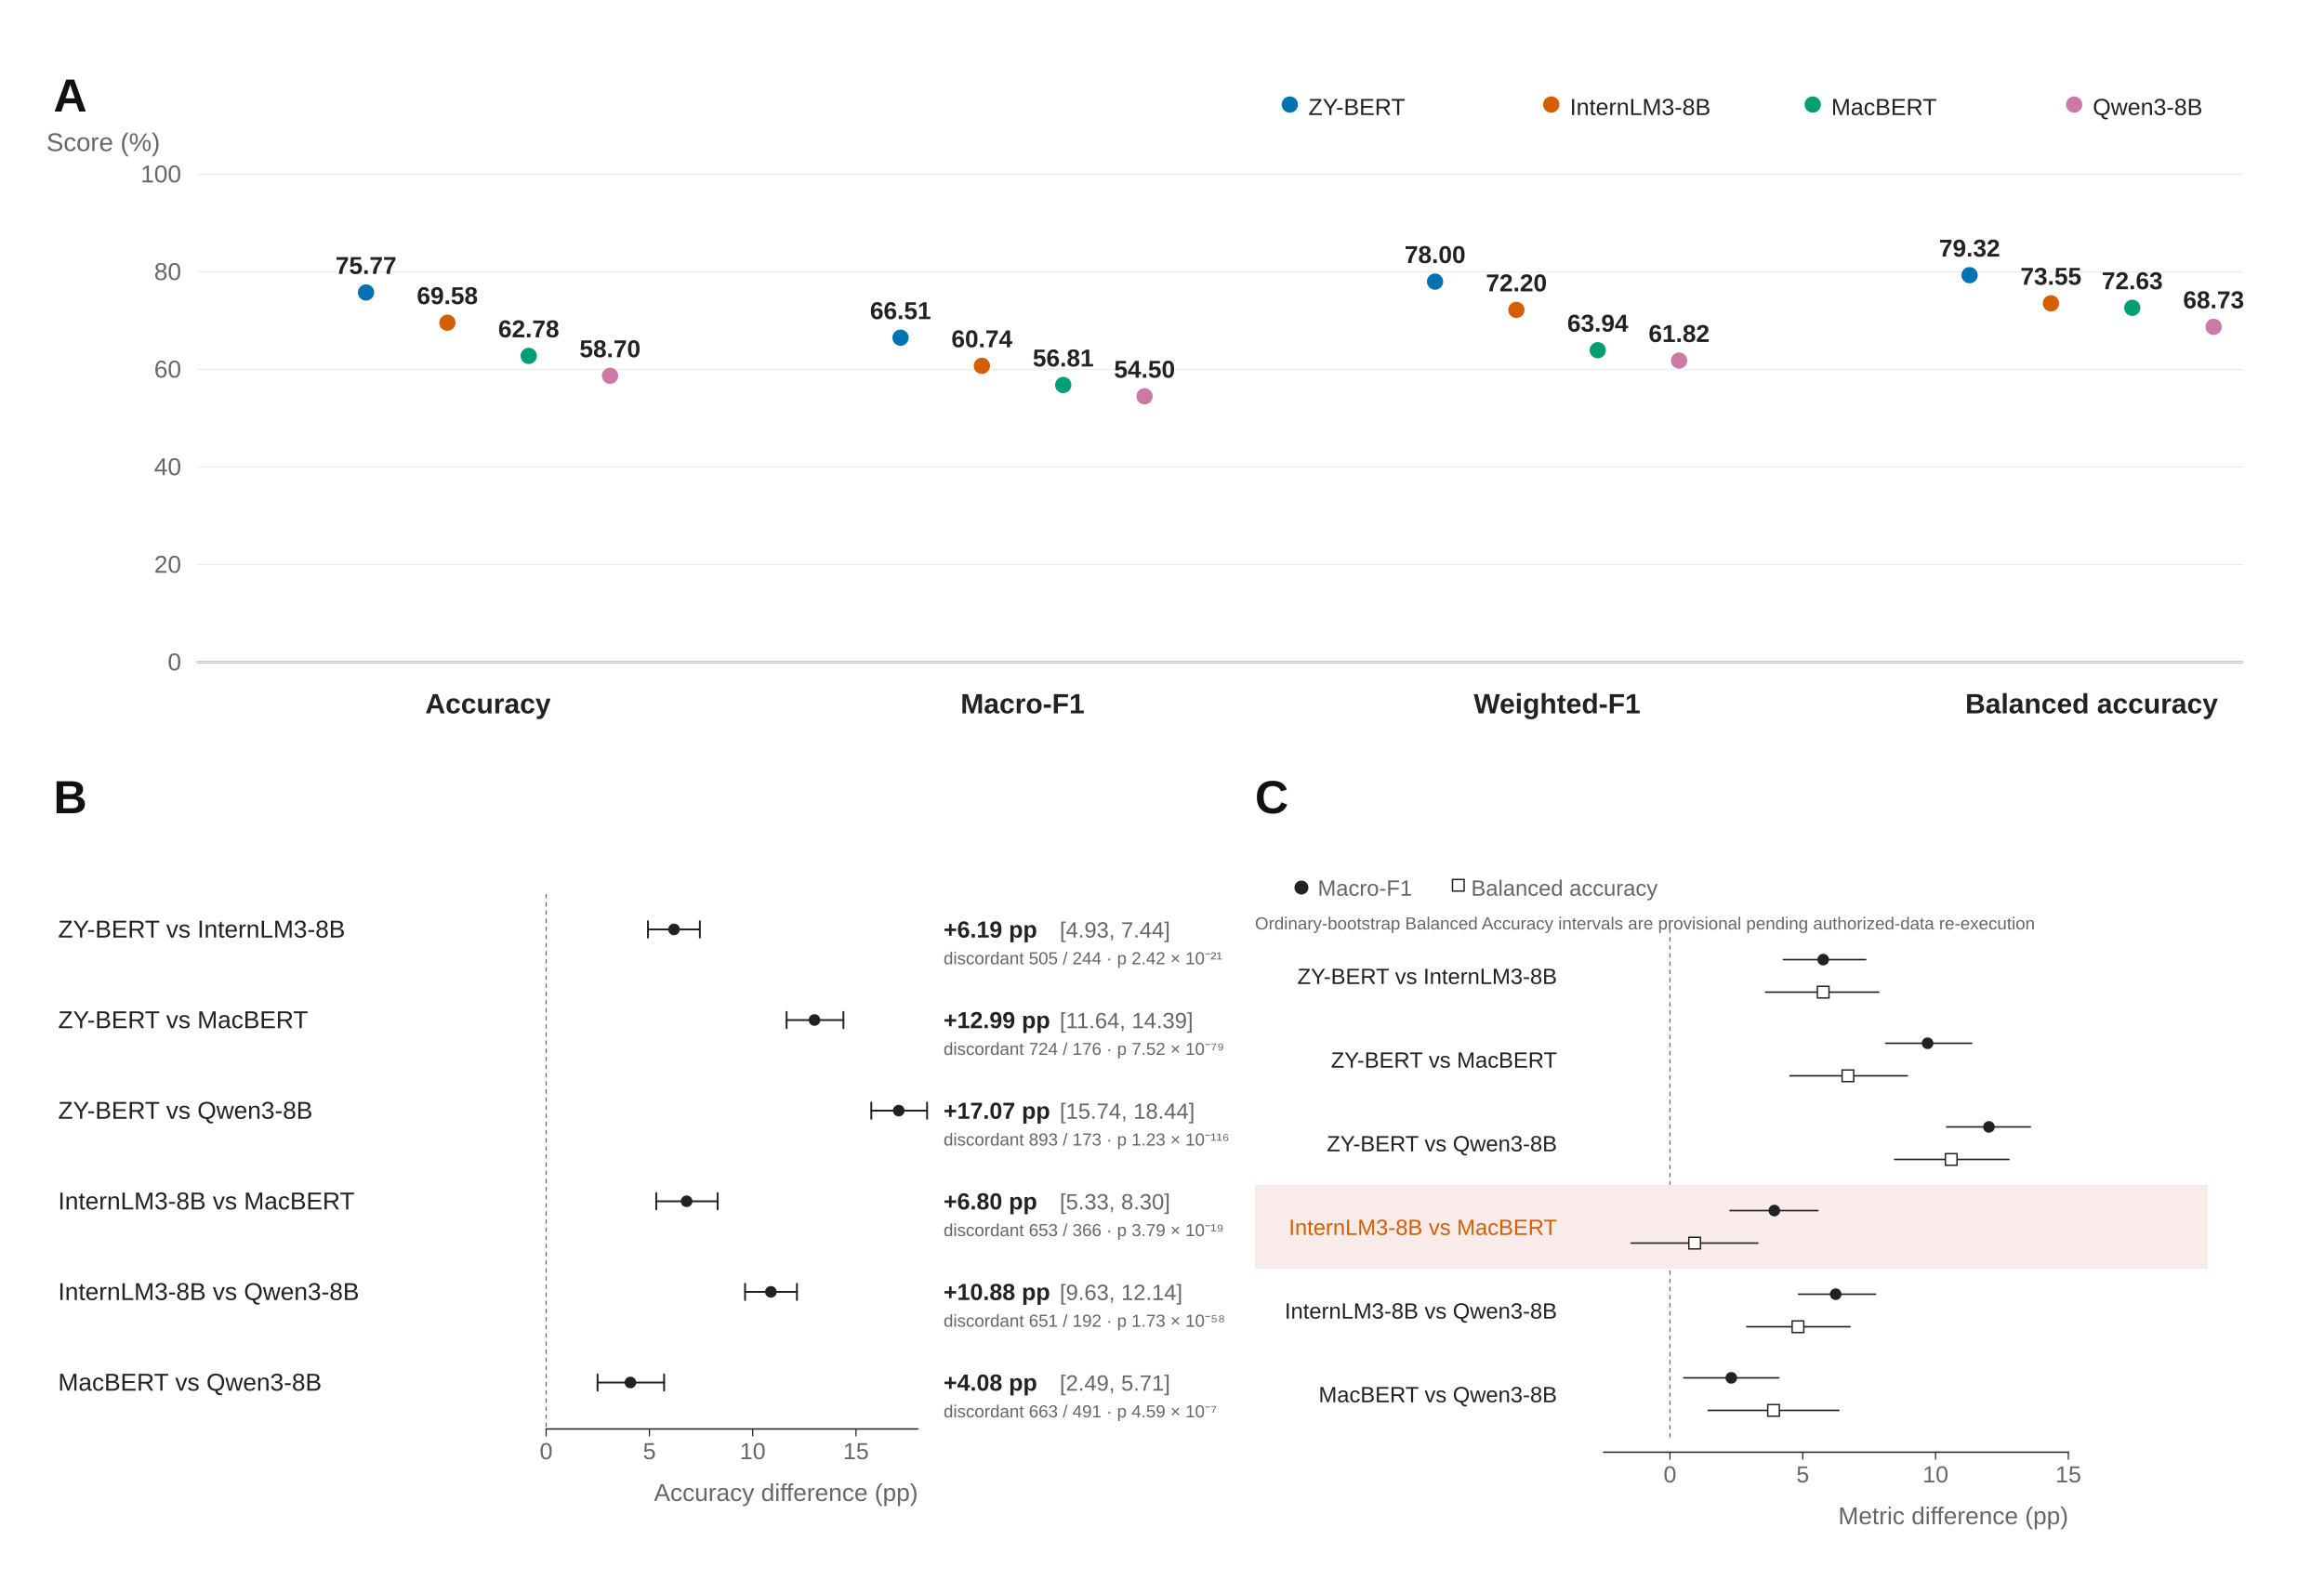
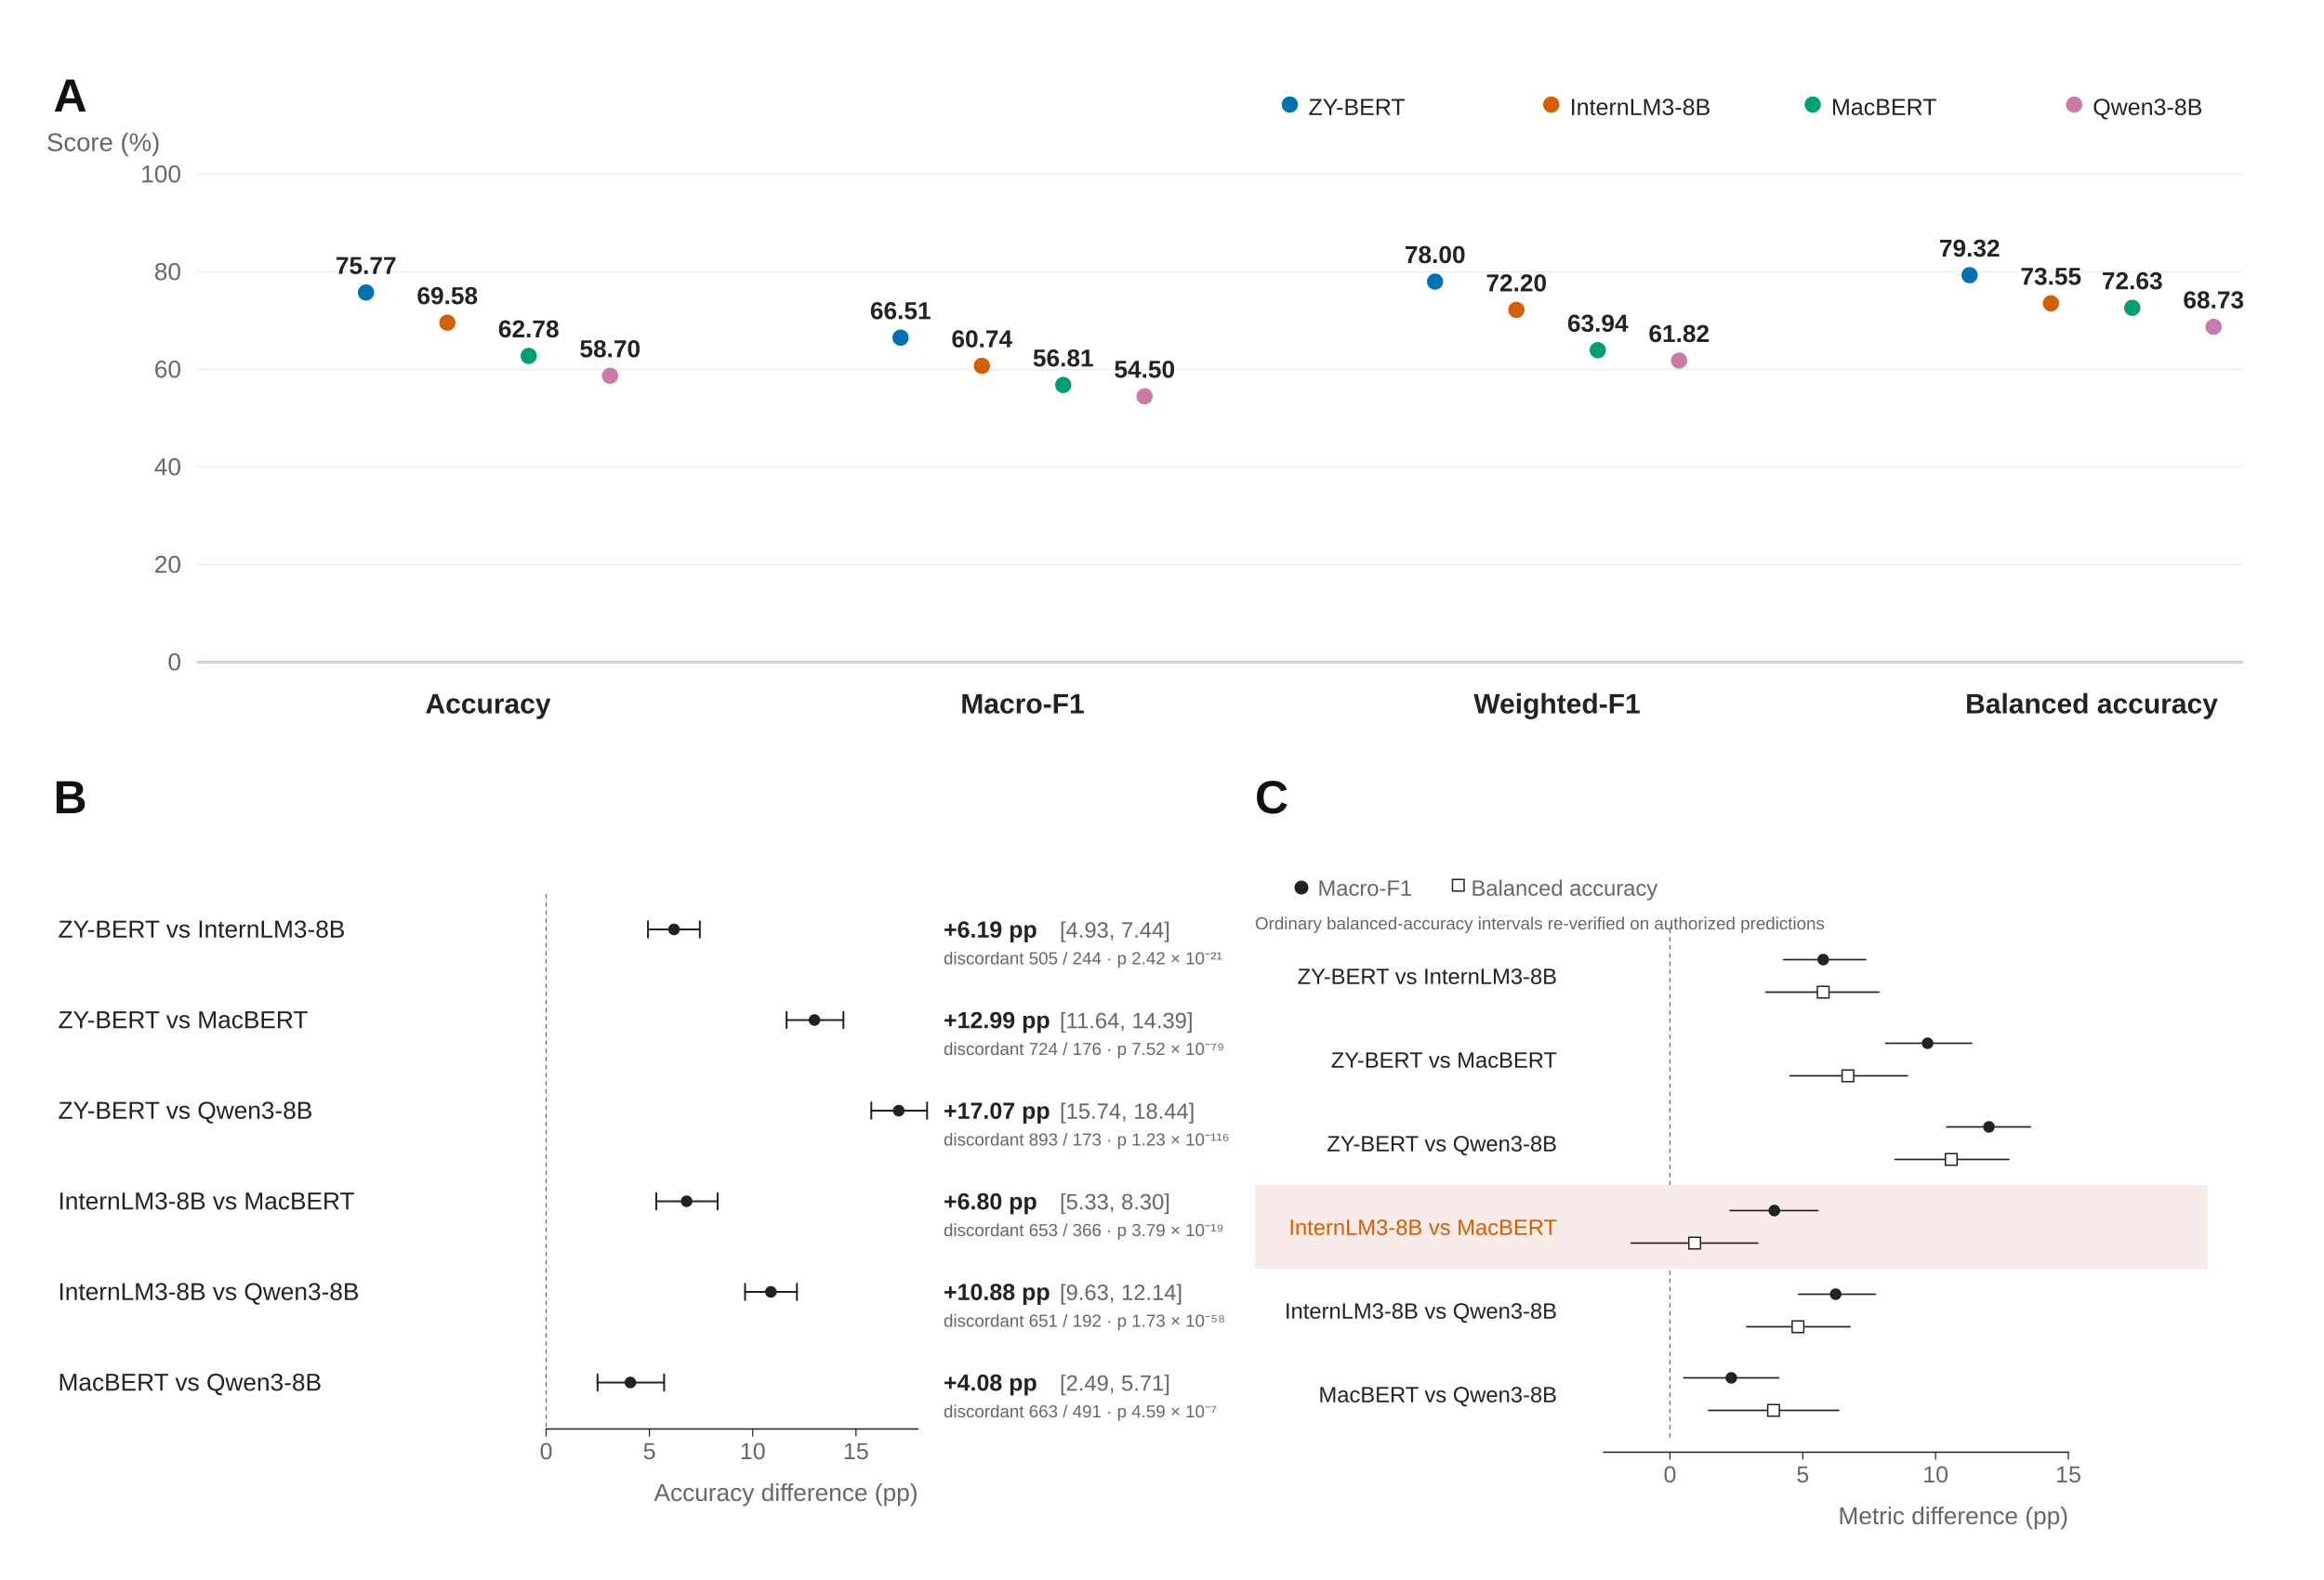
<svg xmlns="http://www.w3.org/2000/svg" width="2000" height="1360" viewBox="0 0 2000 1360">
  <rect width="2000" height="1360" fill="#FFFFFF" />
  <text x="46" y="96" font-family="Arial, Helvetica, sans-serif" font-size="40" font-weight="700" fill="#111111" text-anchor="start">A</text>
  <circle cx="1110" cy="90" r="7" fill="#0072B2" stroke="none" stroke-width="1" />
  <text x="1126" y="99" font-family="Arial, Helvetica, sans-serif" font-size="20" font-weight="400" fill="#222222" text-anchor="start">ZY-BERT</text>
  <circle cx="1335" cy="90" r="7" fill="#D55E00" stroke="none" stroke-width="1" />
  <text x="1351" y="99" font-family="Arial, Helvetica, sans-serif" font-size="20" font-weight="400" fill="#222222" text-anchor="start">InternLM3-8B</text>
  <circle cx="1560" cy="90" r="7" fill="#009E73" stroke="none" stroke-width="1" />
  <text x="1576" y="99" font-family="Arial, Helvetica, sans-serif" font-size="20" font-weight="400" fill="#222222" text-anchor="start">MacBERT</text>
  <circle cx="1785" cy="90" r="7" fill="#CC79A7" stroke="none" stroke-width="1" />
  <text x="1801" y="99" font-family="Arial, Helvetica, sans-serif" font-size="20" font-weight="400" fill="#222222" text-anchor="start">Qwen3-8B</text>
  <line x1="170" y1="570" x2="1930" y2="570" stroke="#222222" stroke-width="1.2" opacity="1" stroke-linecap="round" />
  <line x1="170" y1="570.0" x2="1930" y2="570.0" stroke="#EAEAEA" stroke-width="0.9" opacity="1" stroke-linecap="round" />
  <text x="156" y="577.0" font-family="Arial, Helvetica, sans-serif" font-size="21" font-weight="400" fill="#666666" text-anchor="end">0</text>
  <line x1="170" y1="486.0" x2="1930" y2="486.0" stroke="#EAEAEA" stroke-width="0.9" opacity="1" stroke-linecap="round" />
  <text x="156" y="493.0" font-family="Arial, Helvetica, sans-serif" font-size="21" font-weight="400" fill="#666666" text-anchor="end">20</text>
  <line x1="170" y1="402.0" x2="1930" y2="402.0" stroke="#EAEAEA" stroke-width="0.9" opacity="1" stroke-linecap="round" />
  <text x="156" y="409.0" font-family="Arial, Helvetica, sans-serif" font-size="21" font-weight="400" fill="#666666" text-anchor="end">40</text>
  <line x1="170" y1="318.0" x2="1930" y2="318.0" stroke="#EAEAEA" stroke-width="0.9" opacity="1" stroke-linecap="round" />
  <text x="156" y="325.0" font-family="Arial, Helvetica, sans-serif" font-size="21" font-weight="400" fill="#666666" text-anchor="end">60</text>
  <line x1="170" y1="234.0" x2="1930" y2="234.0" stroke="#EAEAEA" stroke-width="0.9" opacity="1" stroke-linecap="round" />
  <text x="156" y="241.0" font-family="Arial, Helvetica, sans-serif" font-size="21" font-weight="400" fill="#666666" text-anchor="end">80</text>
  <line x1="170" y1="150.0" x2="1930" y2="150.0" stroke="#EAEAEA" stroke-width="0.9" opacity="1" stroke-linecap="round" />
  <text x="156" y="157.0" font-family="Arial, Helvetica, sans-serif" font-size="21" font-weight="400" fill="#666666" text-anchor="end">100</text>
  <text x="40" y="130" font-family="Arial, Helvetica, sans-serif" font-size="22" font-weight="400" fill="#666666" text-anchor="start">Score (%)</text>
  <text x="420" y="614" font-family="Arial, Helvetica, sans-serif" font-size="24" font-weight="600" fill="#222222" text-anchor="middle">Accuracy</text>
  <circle cx="315" cy="251.766" r="7" fill="#0072B2" stroke="none" stroke-width="1" />
  <text x="315" y="235.766" font-family="Arial, Helvetica, sans-serif" font-size="21" font-weight="600" fill="#222222" text-anchor="middle">75.77</text>
  <circle cx="385" cy="277.764" r="7" fill="#D55E00" stroke="none" stroke-width="1" />
  <text x="385" y="261.764" font-family="Arial, Helvetica, sans-serif" font-size="21" font-weight="600" fill="#222222" text-anchor="middle">69.58</text>
  <circle cx="455" cy="306.324" r="7" fill="#009E73" stroke="none" stroke-width="1" />
  <text x="455" y="290.324" font-family="Arial, Helvetica, sans-serif" font-size="21" font-weight="600" fill="#222222" text-anchor="middle">62.78</text>
  <circle cx="525" cy="323.46" r="7" fill="#CC79A7" stroke="none" stroke-width="1" />
  <text x="525" y="307.46" font-family="Arial, Helvetica, sans-serif" font-size="21" font-weight="600" fill="#222222" text-anchor="middle">58.70</text>
  <text x="880" y="614" font-family="Arial, Helvetica, sans-serif" font-size="24" font-weight="600" fill="#222222" text-anchor="middle">Macro-F1</text>
  <circle cx="775" cy="290.658" r="7" fill="#0072B2" stroke="none" stroke-width="1" />
  <text x="775" y="274.658" font-family="Arial, Helvetica, sans-serif" font-size="21" font-weight="600" fill="#222222" text-anchor="middle">66.51</text>
  <circle cx="845" cy="314.892" r="7" fill="#D55E00" stroke="none" stroke-width="1" />
  <text x="845" y="298.892" font-family="Arial, Helvetica, sans-serif" font-size="21" font-weight="600" fill="#222222" text-anchor="middle">60.74</text>
  <circle cx="915" cy="331.398" r="7" fill="#009E73" stroke="none" stroke-width="1" />
  <text x="915" y="315.398" font-family="Arial, Helvetica, sans-serif" font-size="21" font-weight="600" fill="#222222" text-anchor="middle">56.81</text>
  <circle cx="985" cy="341.1" r="7" fill="#CC79A7" stroke="none" stroke-width="1" />
  <text x="985" y="325.1" font-family="Arial, Helvetica, sans-serif" font-size="21" font-weight="600" fill="#222222" text-anchor="middle">54.50</text>
  <text x="1340" y="614" font-family="Arial, Helvetica, sans-serif" font-size="24" font-weight="600" fill="#222222" text-anchor="middle">Weighted-F1</text>
  <circle cx="1235" cy="242.4" r="7" fill="#0072B2" stroke="none" stroke-width="1" />
  <text x="1235" y="226.4" font-family="Arial, Helvetica, sans-serif" font-size="21" font-weight="600" fill="#222222" text-anchor="middle">78.00</text>
  <circle cx="1305" cy="266.76" r="7" fill="#D55E00" stroke="none" stroke-width="1" />
  <text x="1305" y="250.76" font-family="Arial, Helvetica, sans-serif" font-size="21" font-weight="600" fill="#222222" text-anchor="middle">72.20</text>
  <circle cx="1375" cy="301.452" r="7" fill="#009E73" stroke="none" stroke-width="1" />
  <text x="1375" y="285.452" font-family="Arial, Helvetica, sans-serif" font-size="21" font-weight="600" fill="#222222" text-anchor="middle">63.94</text>
  <circle cx="1445" cy="310.356" r="7" fill="#CC79A7" stroke="none" stroke-width="1" />
  <text x="1445" y="294.356" font-family="Arial, Helvetica, sans-serif" font-size="21" font-weight="600" fill="#222222" text-anchor="middle">61.82</text>
  <text x="1800" y="614" font-family="Arial, Helvetica, sans-serif" font-size="24" font-weight="600" fill="#222222" text-anchor="middle">Balanced accuracy</text>
  <circle cx="1695" cy="236.856" r="7" fill="#0072B2" stroke="none" stroke-width="1" />
  <text x="1695" y="220.856" font-family="Arial, Helvetica, sans-serif" font-size="21" font-weight="600" fill="#222222" text-anchor="middle">79.32</text>
  <circle cx="1765" cy="261.09" r="7" fill="#D55E00" stroke="none" stroke-width="1" />
  <text x="1765" y="245.09" font-family="Arial, Helvetica, sans-serif" font-size="21" font-weight="600" fill="#222222" text-anchor="middle">73.55</text>
  <circle cx="1835" cy="264.954" r="7" fill="#009E73" stroke="none" stroke-width="1" />
  <text x="1835" y="248.954" font-family="Arial, Helvetica, sans-serif" font-size="21" font-weight="600" fill="#222222" text-anchor="middle">72.63</text>
  <circle cx="1905" cy="281.334" r="7" fill="#CC79A7" stroke="none" stroke-width="1" />
  <text x="1905" y="265.334" font-family="Arial, Helvetica, sans-serif" font-size="21" font-weight="600" fill="#222222" text-anchor="middle">68.73</text>
  <text x="46" y="700" font-family="Arial, Helvetica, sans-serif" font-size="40" font-weight="700" fill="#111111" text-anchor="start">B</text>
  <line x1="470.0" y1="770" x2="470.0" y2="1230" stroke="#666666" stroke-width="1" stroke-dasharray="3 4" opacity="1" stroke-linecap="round" />
  <text x="50" y="807" font-family="Arial, Helvetica, sans-serif" font-size="21" font-weight="400" fill="#222222" text-anchor="start">ZY-BERT vs InternLM3-8B</text>
  <line x1="557.644" y1="800" x2="602.267" y2="800" stroke="#222222" stroke-width="1.6" opacity="1" stroke-linecap="round" />
  <line x1="557.644" y1="793" x2="557.644" y2="807" stroke="#222222" stroke-width="1.6" opacity="1" stroke-linecap="round" />
  <line x1="602.267" y1="793" x2="602.267" y2="807" stroke="#222222" stroke-width="1.6" opacity="1" stroke-linecap="round" />
  <circle cx="580.044" cy="800" r="5" fill="#222222" stroke="none" stroke-width="1" />
  <text x="812" y="807" font-family="Arial, Helvetica, sans-serif" font-size="20" font-weight="700" fill="#222222" text-anchor="start">+6.19 pp</text>
  <text x="912" y="807" font-family="Arial, Helvetica, sans-serif" font-size="19" font-weight="400" fill="#666666" text-anchor="start">[4.93, 7.44]</text>
  <text x="812" y="830" font-family="Arial, Helvetica, sans-serif" font-size="15" font-weight="400" fill="#666666" text-anchor="start">discordant 505 / 244  ·  p 2.42 × 10⁻²¹</text>
  <text x="50" y="885" font-family="Arial, Helvetica, sans-serif" font-size="21" font-weight="400" fill="#222222" text-anchor="start">ZY-BERT vs MacBERT</text>
  <line x1="676.933" y1="878" x2="725.822" y2="878" stroke="#222222" stroke-width="1.6" opacity="1" stroke-linecap="round" />
  <line x1="676.933" y1="871" x2="676.933" y2="885" stroke="#222222" stroke-width="1.6" opacity="1" stroke-linecap="round" />
  <line x1="725.822" y1="871" x2="725.822" y2="885" stroke="#222222" stroke-width="1.6" opacity="1" stroke-linecap="round" />
  <circle cx="700.933" cy="878" r="5" fill="#222222" stroke="none" stroke-width="1" />
  <text x="812" y="885" font-family="Arial, Helvetica, sans-serif" font-size="20" font-weight="700" fill="#222222" text-anchor="start">+12.99 pp</text>
  <text x="912" y="885" font-family="Arial, Helvetica, sans-serif" font-size="19" font-weight="400" fill="#666666" text-anchor="start">[11.64, 14.39]</text>
  <text x="812" y="908" font-family="Arial, Helvetica, sans-serif" font-size="15" font-weight="400" fill="#666666" text-anchor="start">discordant 724 / 176  ·  p 7.52 × 10⁻⁷⁹</text>
  <text x="50" y="963" font-family="Arial, Helvetica, sans-serif" font-size="21" font-weight="400" fill="#222222" text-anchor="start">ZY-BERT vs Qwen3-8B</text>
  <line x1="749.822" y1="956" x2="797.822" y2="956" stroke="#222222" stroke-width="1.6" opacity="1" stroke-linecap="round" />
  <line x1="749.822" y1="949" x2="749.822" y2="963" stroke="#222222" stroke-width="1.6" opacity="1" stroke-linecap="round" />
  <line x1="797.822" y1="949" x2="797.822" y2="963" stroke="#222222" stroke-width="1.6" opacity="1" stroke-linecap="round" />
  <circle cx="773.467" cy="956" r="5" fill="#222222" stroke="none" stroke-width="1" />
  <text x="812" y="963" font-family="Arial, Helvetica, sans-serif" font-size="20" font-weight="700" fill="#222222" text-anchor="start">+17.07 pp</text>
  <text x="912" y="963" font-family="Arial, Helvetica, sans-serif" font-size="19" font-weight="400" fill="#666666" text-anchor="start">[15.74, 18.44]</text>
  <text x="812" y="986" font-family="Arial, Helvetica, sans-serif" font-size="15" font-weight="400" fill="#666666" text-anchor="start">discordant 893 / 173  ·  p 1.23 × 10⁻¹¹⁶</text>
  <text x="50" y="1041" font-family="Arial, Helvetica, sans-serif" font-size="21" font-weight="400" fill="#222222" text-anchor="start">InternLM3-8B vs MacBERT</text>
  <line x1="564.756" y1="1034" x2="617.556" y2="1034" stroke="#222222" stroke-width="1.6" opacity="1" stroke-linecap="round" />
  <line x1="564.756" y1="1027" x2="564.756" y2="1041" stroke="#222222" stroke-width="1.6" opacity="1" stroke-linecap="round" />
  <line x1="617.556" y1="1027" x2="617.556" y2="1041" stroke="#222222" stroke-width="1.6" opacity="1" stroke-linecap="round" />
  <circle cx="590.889" cy="1034" r="5" fill="#222222" stroke="none" stroke-width="1" />
  <text x="812" y="1041" font-family="Arial, Helvetica, sans-serif" font-size="20" font-weight="700" fill="#222222" text-anchor="start">+6.80 pp</text>
  <text x="912" y="1041" font-family="Arial, Helvetica, sans-serif" font-size="19" font-weight="400" fill="#666666" text-anchor="start">[5.33, 8.30]</text>
  <text x="812" y="1064" font-family="Arial, Helvetica, sans-serif" font-size="15" font-weight="400" fill="#666666" text-anchor="start">discordant 653 / 366  ·  p 3.79 × 10⁻¹⁹</text>
  <text x="50" y="1119" font-family="Arial, Helvetica, sans-serif" font-size="21" font-weight="400" fill="#222222" text-anchor="start">InternLM3-8B vs Qwen3-8B</text>
  <line x1="641.2" y1="1112" x2="685.822" y2="1112" stroke="#222222" stroke-width="1.6" opacity="1" stroke-linecap="round" />
  <line x1="641.2" y1="1105" x2="641.2" y2="1119" stroke="#222222" stroke-width="1.6" opacity="1" stroke-linecap="round" />
  <line x1="685.822" y1="1105" x2="685.822" y2="1119" stroke="#222222" stroke-width="1.6" opacity="1" stroke-linecap="round" />
  <circle cx="663.422" cy="1112" r="5" fill="#222222" stroke="none" stroke-width="1" />
  <text x="812" y="1119" font-family="Arial, Helvetica, sans-serif" font-size="20" font-weight="700" fill="#222222" text-anchor="start">+10.88 pp</text>
  <text x="912" y="1119" font-family="Arial, Helvetica, sans-serif" font-size="19" font-weight="400" fill="#666666" text-anchor="start">[9.63, 12.14]</text>
  <text x="812" y="1142" font-family="Arial, Helvetica, sans-serif" font-size="15" font-weight="400" fill="#666666" text-anchor="start">discordant 651 / 192  ·  p 1.73 × 10⁻⁵⁸</text>
  <text x="50" y="1197" font-family="Arial, Helvetica, sans-serif" font-size="21" font-weight="400" fill="#222222" text-anchor="start">MacBERT vs Qwen3-8B</text>
  <line x1="514.267" y1="1190" x2="571.511" y2="1190" stroke="#222222" stroke-width="1.6" opacity="1" stroke-linecap="round" />
  <line x1="514.267" y1="1183" x2="514.267" y2="1197" stroke="#222222" stroke-width="1.6" opacity="1" stroke-linecap="round" />
  <line x1="571.511" y1="1183" x2="571.511" y2="1197" stroke="#222222" stroke-width="1.6" opacity="1" stroke-linecap="round" />
  <circle cx="542.533" cy="1190" r="5" fill="#222222" stroke="none" stroke-width="1" />
  <text x="812" y="1197" font-family="Arial, Helvetica, sans-serif" font-size="20" font-weight="700" fill="#222222" text-anchor="start">+4.08 pp</text>
  <text x="912" y="1197" font-family="Arial, Helvetica, sans-serif" font-size="19" font-weight="400" fill="#666666" text-anchor="start">[2.49, 5.71]</text>
  <text x="812" y="1220" font-family="Arial, Helvetica, sans-serif" font-size="15" font-weight="400" fill="#666666" text-anchor="start">discordant 663 / 491  ·  p 4.59 × 10⁻⁷</text>
  <line x1="470" y1="1230" x2="790" y2="1230" stroke="#222222" stroke-width="1.2" opacity="1" stroke-linecap="round" />
  <line x1="470.0" y1="1230" x2="470.0" y2="1236" stroke="#222222" stroke-width="1" opacity="1" stroke-linecap="round" />
  <text x="470.0" y="1256" font-family="Arial, Helvetica, sans-serif" font-size="20" font-weight="400" fill="#666666" text-anchor="middle">0</text>
  <line x1="558.889" y1="1230" x2="558.889" y2="1236" stroke="#222222" stroke-width="1" opacity="1" stroke-linecap="round" />
  <text x="558.889" y="1256" font-family="Arial, Helvetica, sans-serif" font-size="20" font-weight="400" fill="#666666" text-anchor="middle">5</text>
  <line x1="647.778" y1="1230" x2="647.778" y2="1236" stroke="#222222" stroke-width="1" opacity="1" stroke-linecap="round" />
  <text x="647.778" y="1256" font-family="Arial, Helvetica, sans-serif" font-size="20" font-weight="400" fill="#666666" text-anchor="middle">10</text>
  <line x1="736.667" y1="1230" x2="736.667" y2="1236" stroke="#222222" stroke-width="1" opacity="1" stroke-linecap="round" />
  <text x="736.667" y="1256" font-family="Arial, Helvetica, sans-serif" font-size="20" font-weight="400" fill="#666666" text-anchor="middle">15</text>
  <text x="790" y="1292" font-family="Arial, Helvetica, sans-serif" font-size="21" font-weight="400" fill="#666666" text-anchor="end">Accuracy difference (pp)</text>
  <text x="1080" y="700" font-family="Arial, Helvetica, sans-serif" font-size="40" font-weight="700" fill="#111111" text-anchor="start">C</text>
  <line x1="1437.143" y1="800" x2="1437.143" y2="1240" stroke="#666666" stroke-width="1" stroke-dasharray="3 4" opacity="1" stroke-linecap="round" />
  <circle cx="1120" cy="764" r="6" fill="#222222" stroke="none" stroke-width="1" />
  <text x="1134" y="771" font-family="Arial, Helvetica, sans-serif" font-size="19" font-weight="400" fill="#666666" text-anchor="start">Macro-F1</text>
  <rect x="1250" y="757" width="10" height="10" rx="0" fill="#FFFFFF" stroke="#222222" stroke-width="1.2" opacity="1" />
  <text x="1266" y="771" font-family="Arial, Helvetica, sans-serif" font-size="19" font-weight="400" fill="#666666" text-anchor="start">Balanced accuracy</text>
+   <text x="1080" y="800" font-family="Arial, Helvetica, sans-serif" font-size="15" font-weight="400" fill="#666666" text-anchor="start">Ordinary balanced-accuracy intervals re-verified on authorized predictions</text>
  <text x="1340" y="847" font-family="Arial, Helvetica, sans-serif" font-size="19" font-weight="400" fill="#222222" text-anchor="end">ZY-BERT vs InternLM3-8B</text>
  <line x1="1534.743" y1="826" x2="1605.6" y2="826" stroke="#222222" stroke-width="1.3" opacity="1" stroke-linecap="round" />
  <circle cx="1569.029" cy="826" r="5" fill="#222222" stroke="none" stroke-width="1" />
-   <line x1="1519.429" y1="854" x2="1616.8" y2="854" stroke="#222222" stroke-width="1.3" opacity="1" stroke-linecap="round" />
+   <line x1="1519.657" y1="854" x2="1617.029" y2="854" stroke="#222222" stroke-width="1.3" opacity="1" stroke-linecap="round" />
  <rect x="1564.029" y="849" width="10" height="10" rx="0" fill="#FFFFFF" stroke="#222222" stroke-width="1.2" opacity="1" />
  <text x="1340" y="919" font-family="Arial, Helvetica, sans-serif" font-size="19" font-weight="400" fill="#222222" text-anchor="end">ZY-BERT vs MacBERT</text>
  <line x1="1622.743" y1="898" x2="1696.8" y2="898" stroke="#222222" stroke-width="1.3" opacity="1" stroke-linecap="round" />
  <circle cx="1658.857" cy="898" r="5" fill="#222222" stroke="none" stroke-width="1" />
  <line x1="1540.457" y1="926" x2="1641.486" y2="926" stroke="#222222" stroke-width="1.3" opacity="1" stroke-linecap="round" />
  <rect x="1585.286" y="921" width="10" height="10" rx="0" fill="#FFFFFF" stroke="#222222" stroke-width="1.2" opacity="1" />
  <text x="1340" y="991" font-family="Arial, Helvetica, sans-serif" font-size="19" font-weight="400" fill="#222222" text-anchor="end">ZY-BERT vs Qwen3-8B</text>
  <line x1="1675.314" y1="970" x2="1747.314" y2="970" stroke="#222222" stroke-width="1.3" opacity="1" stroke-linecap="round" />
  <circle cx="1711.657" cy="970" r="5" fill="#222222" stroke="none" stroke-width="1" />
-   <line x1="1630.514" y1="998" x2="1728.8" y2="998" stroke="#222222" stroke-width="1.3" opacity="1" stroke-linecap="round" />
+   <line x1="1630.743" y1="998" x2="1728.8" y2="998" stroke="#222222" stroke-width="1.3" opacity="1" stroke-linecap="round" />
  <rect x="1674.2" y="993" width="10" height="10" rx="0" fill="#FFFFFF" stroke="#222222" stroke-width="1.2" opacity="1" />
  <rect x="1080" y="1020" width="820" height="72" rx="0" fill="#F9EBEA" stroke="none" stroke-width="0" opacity="1" />
  <text x="1340" y="1063" font-family="Arial, Helvetica, sans-serif" font-size="19" font-weight="400" fill="#D55E00" text-anchor="end">InternLM3-8B vs MacBERT</text>
  <line x1="1488.8" y1="1042" x2="1564.457" y2="1042" stroke="#222222" stroke-width="1.3" opacity="1" stroke-linecap="round" />
  <circle cx="1526.971" cy="1042" r="5" fill="#222222" stroke="none" stroke-width="1" />
  <line x1="1403.771" y1="1070" x2="1512.8" y2="1070" stroke="#222222" stroke-width="1.3" opacity="1" stroke-linecap="round" />
  <rect x="1453.4" y="1065" width="10" height="10" rx="0" fill="#FFFFFF" stroke="#222222" stroke-width="1.2" opacity="1" />
  <text x="1340" y="1135" font-family="Arial, Helvetica, sans-serif" font-size="19" font-weight="400" fill="#222222" text-anchor="end">InternLM3-8B vs Qwen3-8B</text>
  <line x1="1547.771" y1="1114" x2="1614.057" y2="1114" stroke="#222222" stroke-width="1.3" opacity="1" stroke-linecap="round" />
  <circle cx="1579.771" cy="1114" r="5" fill="#222222" stroke="none" stroke-width="1" />
  <line x1="1503.2" y1="1142" x2="1592.114" y2="1142" stroke="#222222" stroke-width="1.3" opacity="1" stroke-linecap="round" />
  <rect x="1542.314" y="1137" width="10" height="10" rx="0" fill="#FFFFFF" stroke="#222222" stroke-width="1.2" opacity="1" />
  <text x="1340" y="1207" font-family="Arial, Helvetica, sans-serif" font-size="19" font-weight="400" fill="#222222" text-anchor="end">MacBERT vs Qwen3-8B</text>
  <line x1="1449.029" y1="1186" x2="1530.857" y2="1186" stroke="#222222" stroke-width="1.3" opacity="1" stroke-linecap="round" />
  <circle cx="1489.943" cy="1186" r="5" fill="#222222" stroke="none" stroke-width="1" />
-   <line x1="1470.057" y1="1214" x2="1582.514" y2="1214" stroke="#222222" stroke-width="1.3" opacity="1" stroke-linecap="round" />
+   <line x1="1470.286" y1="1214" x2="1582.514" y2="1214" stroke="#222222" stroke-width="1.3" opacity="1" stroke-linecap="round" />
  <rect x="1521.286" y="1209" width="10" height="10" rx="0" fill="#FFFFFF" stroke="#222222" stroke-width="1.2" opacity="1" />
  <line x1="1380" y1="1250" x2="1780" y2="1250" stroke="#222222" stroke-width="1.2" opacity="1" stroke-linecap="round" />
  <line x1="1437.143" y1="1250" x2="1437.143" y2="1256" stroke="#222222" stroke-width="1" opacity="1" stroke-linecap="round" />
  <text x="1437.143" y="1276" font-family="Arial, Helvetica, sans-serif" font-size="20" font-weight="400" fill="#666666" text-anchor="middle">0</text>
  <line x1="1551.429" y1="1250" x2="1551.429" y2="1256" stroke="#222222" stroke-width="1" opacity="1" stroke-linecap="round" />
  <text x="1551.429" y="1276" font-family="Arial, Helvetica, sans-serif" font-size="20" font-weight="400" fill="#666666" text-anchor="middle">5</text>
  <line x1="1665.714" y1="1250" x2="1665.714" y2="1256" stroke="#222222" stroke-width="1" opacity="1" stroke-linecap="round" />
  <text x="1665.714" y="1276" font-family="Arial, Helvetica, sans-serif" font-size="20" font-weight="400" fill="#666666" text-anchor="middle">10</text>
  <line x1="1780.0" y1="1250" x2="1780.0" y2="1256" stroke="#222222" stroke-width="1" opacity="1" stroke-linecap="round" />
  <text x="1780.0" y="1276" font-family="Arial, Helvetica, sans-serif" font-size="20" font-weight="400" fill="#666666" text-anchor="middle">15</text>
  <text x="1780" y="1312" font-family="Arial, Helvetica, sans-serif" font-size="21" font-weight="400" fill="#666666" text-anchor="end">Metric difference (pp)</text>
-   <text x="1080" y="800" font-family="Arial, Helvetica, sans-serif" font-size="15" font-weight="400" fill="#666666" text-anchor="start">Ordinary-bootstrap Balanced Accuracy intervals are provisional pending authorized-data re-execution</text>
</svg>
